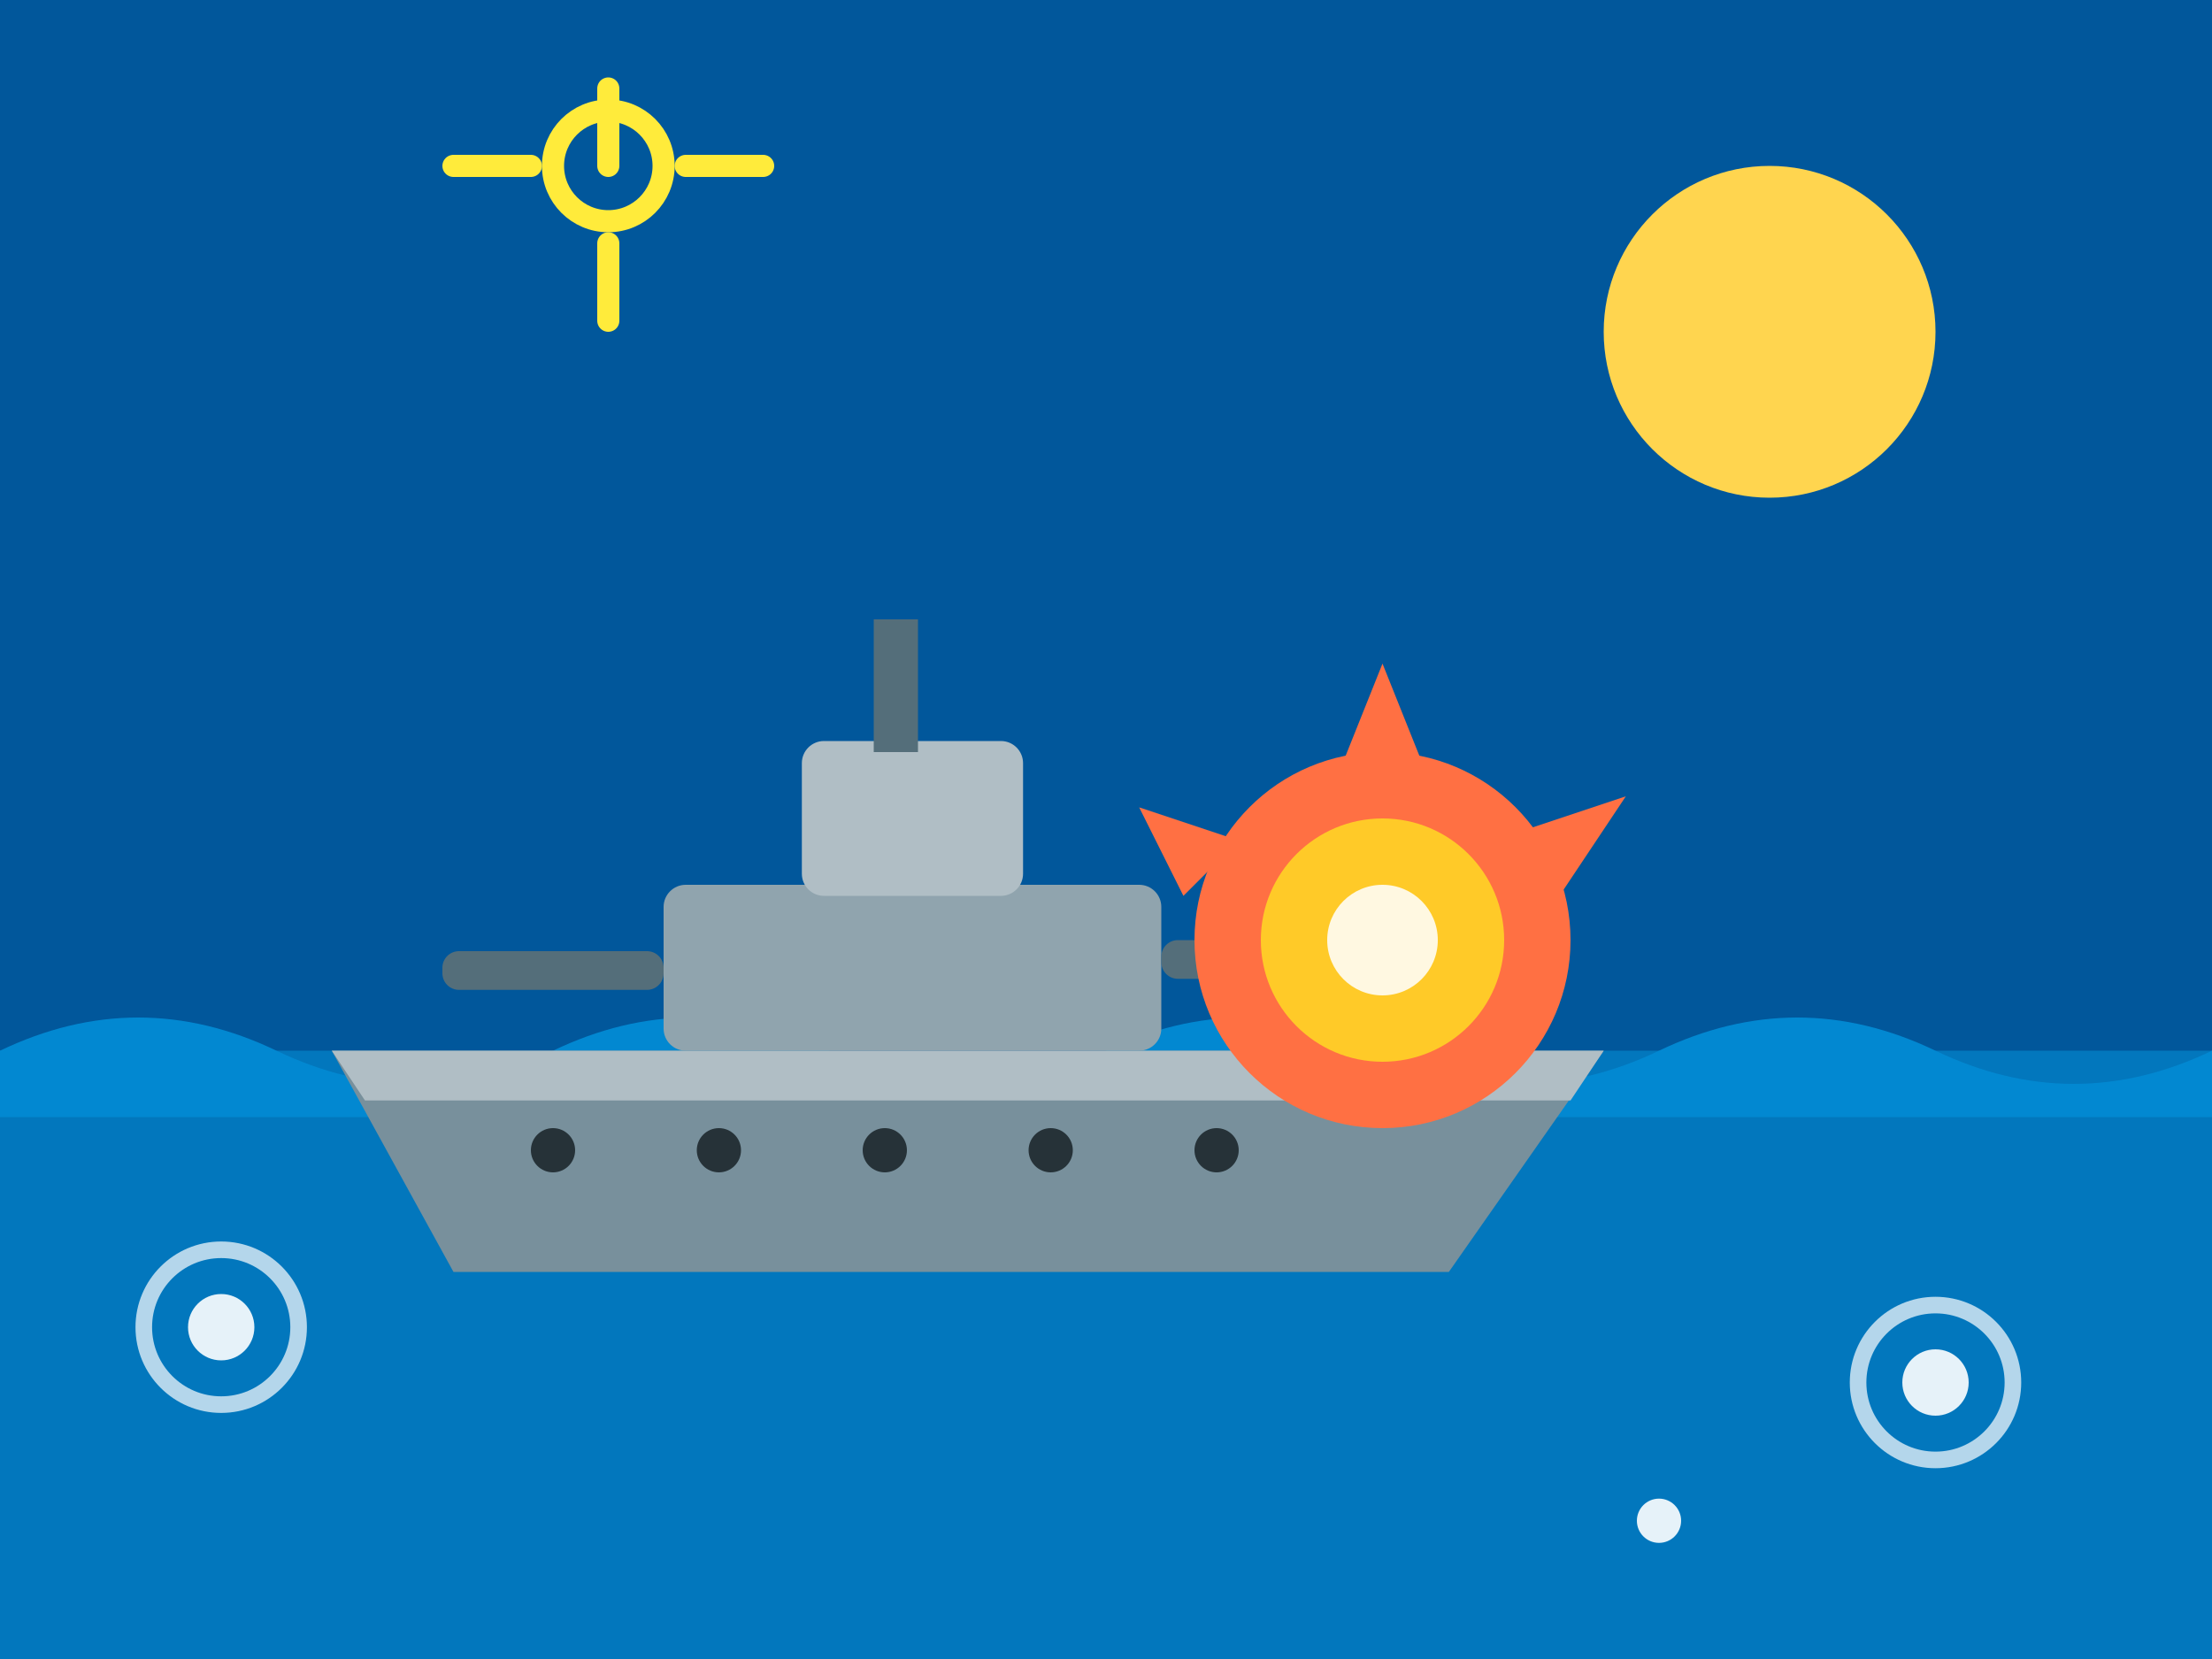
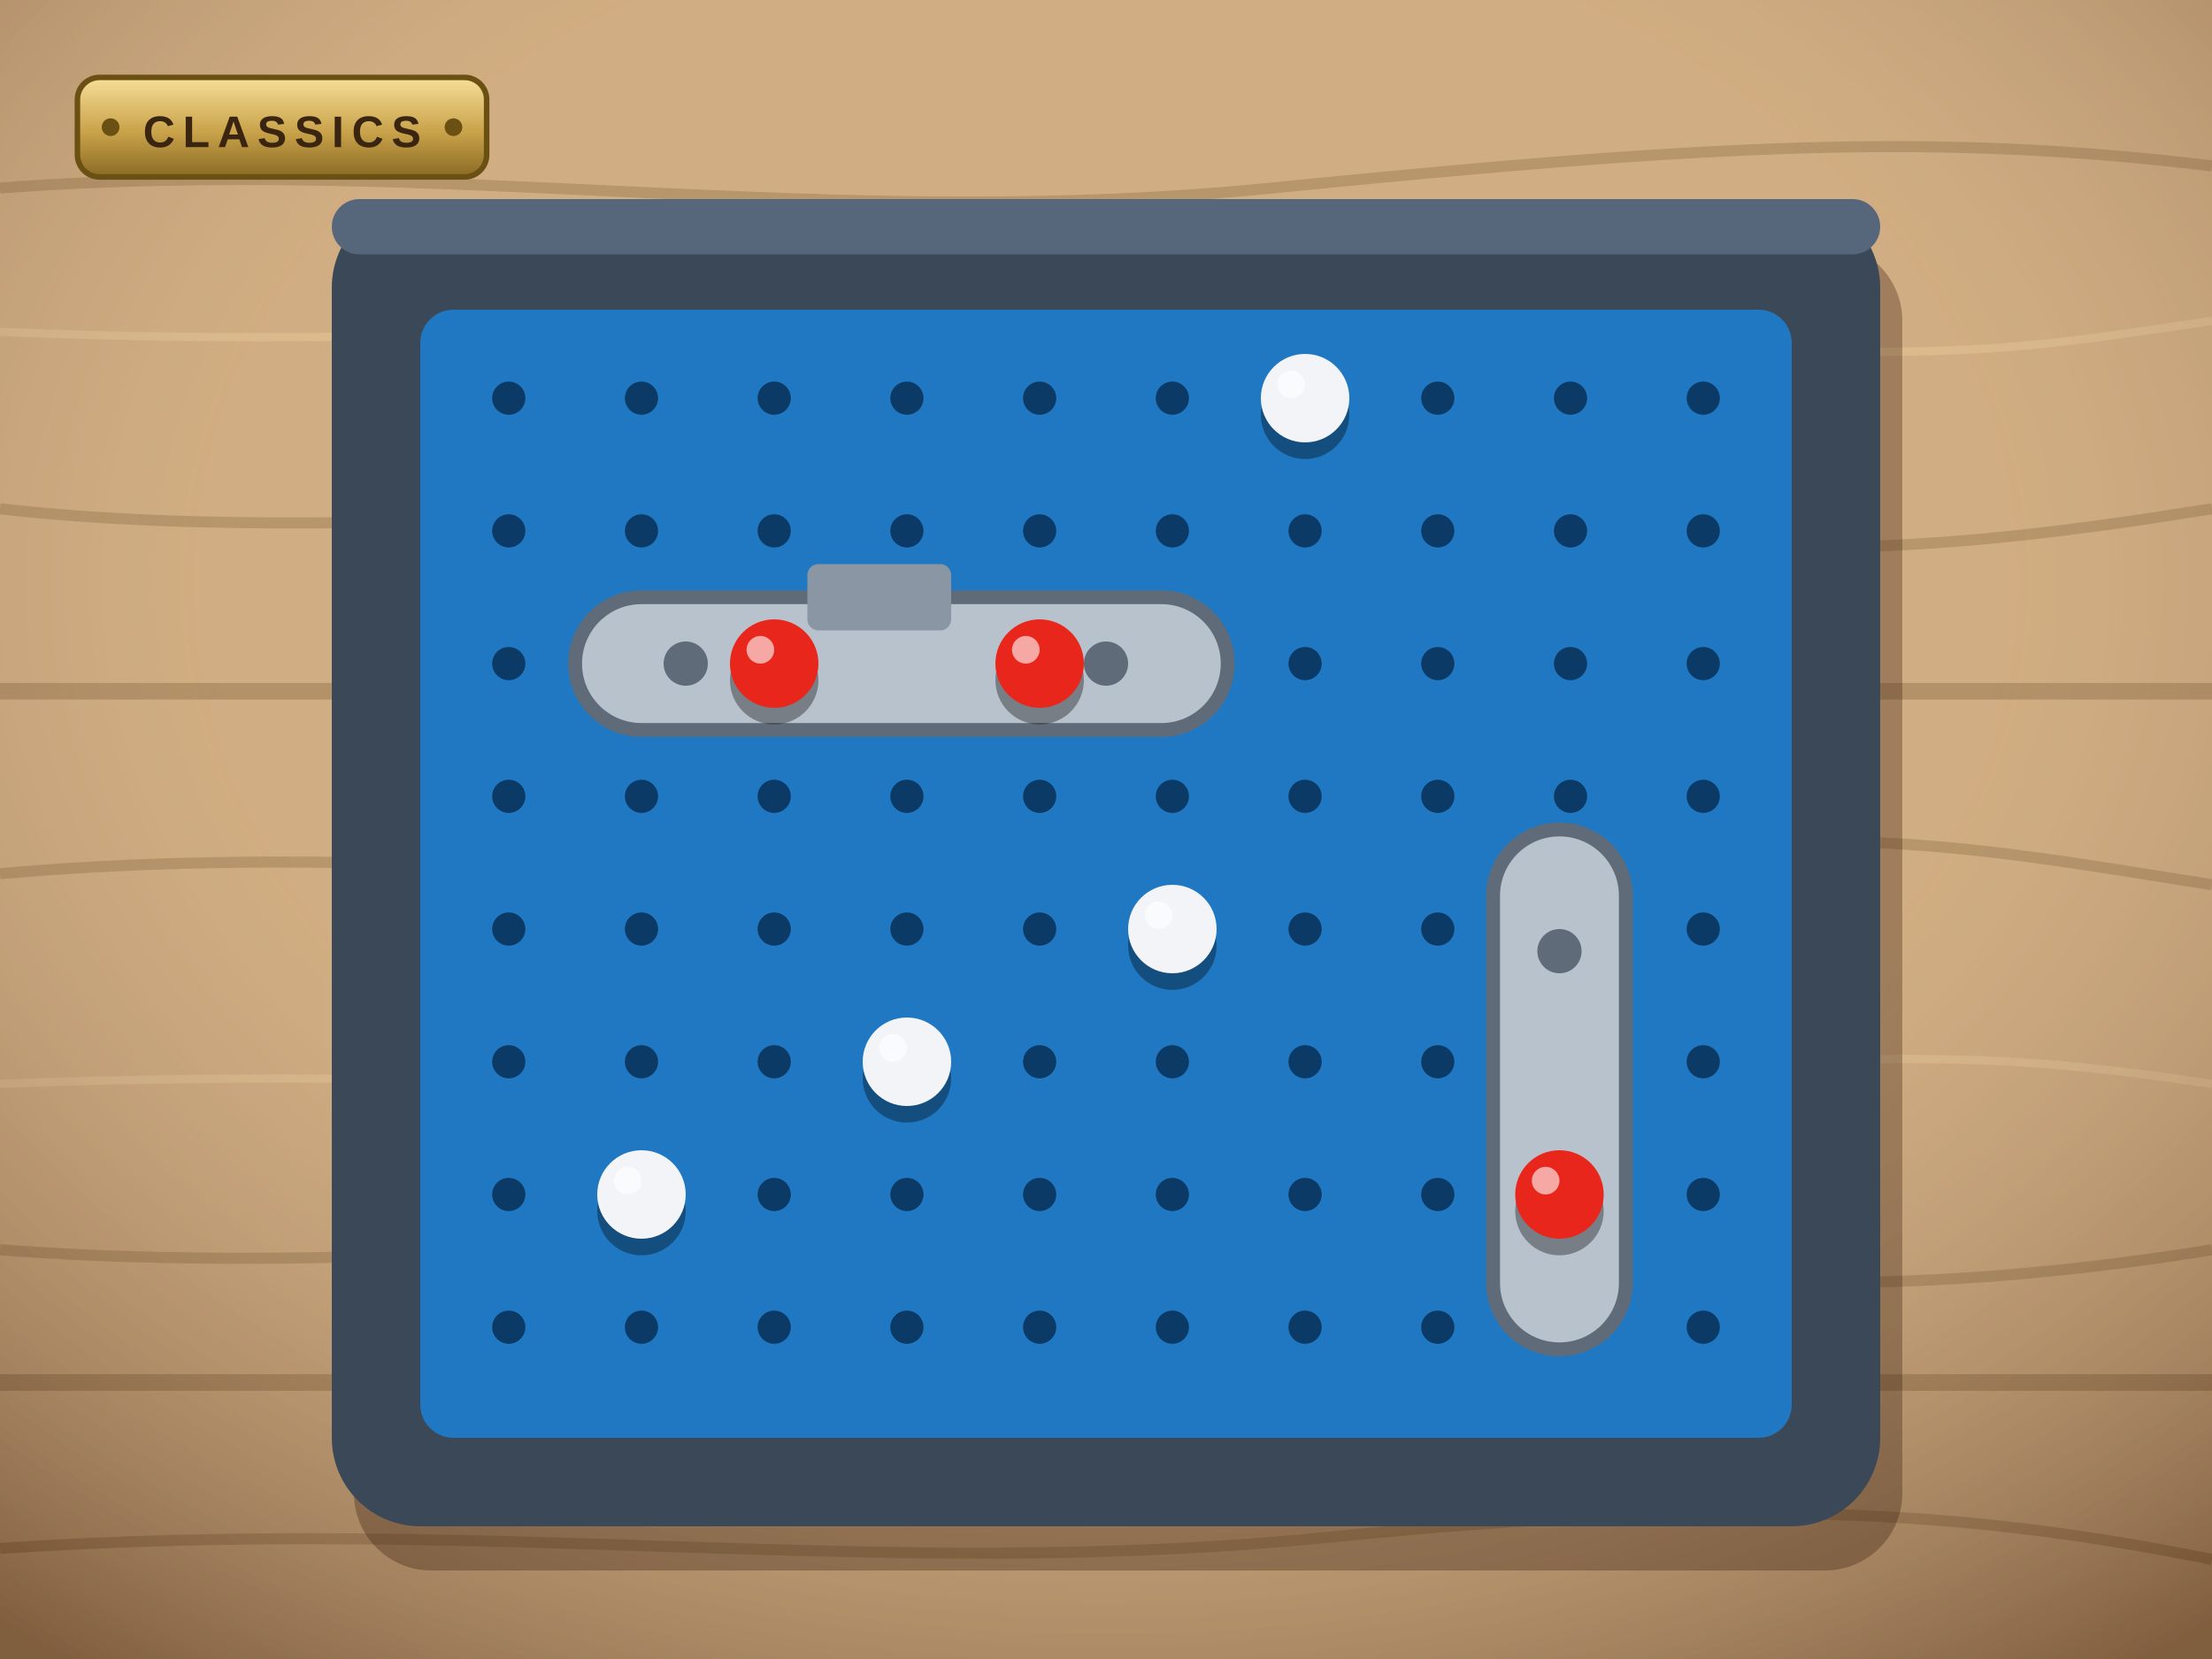
<svg xmlns="http://www.w3.org/2000/svg" viewBox="0 0 400 300">
-   <rect width="400" height="300" fill="#01579b" />
-   <rect y="190" width="400" height="110" fill="#0277bd" />
-   <path d="M0 190 q25 -12 50 0 t50 0 t50 0 t50 0 t50 0 t50 0 t50 0 t50 0 v12 H0z" fill="#0288d1" />
-   <circle cx="320" cy="60" r="30" fill="#ffd54f" />
-   <g transform="translate(60 120)">
-     <path d="M0 70 h230 l-28 40 h-180z" fill="#78909c" />
-     <path d="M0 70 h230 l-6 9 h-218z" fill="#b0bec5" />
-     <rect x="60" y="40" width="90" height="30" rx="4" fill="#90a4ae" />
-     <rect x="85" y="14" width="40" height="28" rx="4" fill="#b0bec5" />
-     <rect x="98" y="-8" width="8" height="24" fill="#546e7a" />
-     <rect x="150" y="50" width="62" height="7" rx="3" fill="#546e7a" />
-     <rect x="20" y="52" width="40" height="7" rx="3" fill="#546e7a" />
-     <g fill="#263238">
-       <circle cx="40" cy="88" r="4" />
-       <circle cx="70" cy="88" r="4" />
-       <circle cx="100" cy="88" r="4" />
-       <circle cx="130" cy="88" r="4" />
-       <circle cx="160" cy="88" r="4" />
-     </g>
+   <defs>
+     <radialGradient id="v" cx=".5" cy=".35" r=".8">
+       <stop offset=".5" stop-color="#fff3d6" stop-opacity=".18" />
+       <stop offset="1" stop-color="#2a1205" stop-opacity=".45" />
+     </radialGradient>
+     <linearGradient id="br" x1="0" y1="0" x2="0" y2="1">
+       <stop offset="0" stop-color="#f6df98" />
+       <stop offset=".55" stop-color="#c9a24a" />
+       <stop offset="1" stop-color="#8a6a24" />
+     </linearGradient>
+   </defs>
+   <rect width="400" height="300" fill="#c79e70" />
+   <g fill="none" stroke="#6e4a22" stroke-opacity=".35" stroke-width="2">
+     <path d="M0 34c80-6 150 8 230 0s120-10 170-4" />
+     <path d="M0 92c70 8 160-6 240 2s110 6 160-2" />
+     <path d="M0 158c90-8 170 10 250 0s100-6 150 2" />
+     <path d="M0 226c80 6 150-8 230 0s120 8 170 0" />
+     <path d="M0 280c90-6 160 6 240-2s120-4 160 4" />
  </g>
-   <g transform="translate(250 170)">
-     <circle r="34" fill="#ff7043" />
-     <circle r="22" fill="#ffca28" />
-     <circle r="10" fill="#fff8e1" />
-     <g fill="#ff7043">
-       <path d="M0 -50 l8 20 h-16z" />
-       <path d="M44 -26 l-12 18 -6 -12z" />
-       <path d="M-44 -24 l18 6 -10 10z" />
-     </g>
+   <g stroke="#f0cf9e" stroke-opacity=".3" stroke-width="1.5" fill="none">
+     <path d="M0 60c90 4 170-6 260 0s100 4 140-2" />
+     <path d="M0 196c100-4 180 6 260 0s100-6 140 0" />
  </g>
-   <g fill="#fff" opacity=".9">
-     <circle cx="40" cy="240" r="6" />
-     <circle cx="350" cy="250" r="6" />
-     <circle cx="300" cy="275" r="4" />
+   <path d="M0 125h400M0 250h400" stroke="#6e4a22" stroke-opacity=".4" stroke-width="3" />
+   <rect width="400" height="300" fill="url(#v)" />
+   <rect x="64" y="44" width="280" height="240" rx="14" fill="#2a1205" opacity=".3" />
+   <rect x="60" y="36" width="280" height="240" rx="16" fill="#3b4858" />
+   <rect x="60" y="36" width="280" height="10" rx="5" fill="#56677b" />
+   <rect x="76" y="56" width="248" height="204" rx="6" fill="#1f78c1" />
+   <g fill="#0b3a66">
+     <circle cx="92" cy="72" r="3" />
+     <circle cx="116" cy="72" r="3" />
+     <circle cx="140" cy="72" r="3" />
+     <circle cx="164" cy="72" r="3" />
+     <circle cx="188" cy="72" r="3" />
+     <circle cx="212" cy="72" r="3" />
+     <circle cx="236" cy="72" r="3" />
+     <circle cx="260" cy="72" r="3" />
+     <circle cx="284" cy="72" r="3" />
+     <circle cx="308" cy="72" r="3" />
+     <circle cx="92" cy="96" r="3" />
+     <circle cx="116" cy="96" r="3" />
+     <circle cx="140" cy="96" r="3" />
+     <circle cx="164" cy="96" r="3" />
+     <circle cx="188" cy="96" r="3" />
+     <circle cx="212" cy="96" r="3" />
+     <circle cx="236" cy="96" r="3" />
+     <circle cx="260" cy="96" r="3" />
+     <circle cx="284" cy="96" r="3" />
+     <circle cx="308" cy="96" r="3" />
+     <circle cx="92" cy="120" r="3" />
+     <circle cx="116" cy="120" r="3" />
+     <circle cx="140" cy="120" r="3" />
+     <circle cx="164" cy="120" r="3" />
+     <circle cx="188" cy="120" r="3" />
+     <circle cx="212" cy="120" r="3" />
+     <circle cx="236" cy="120" r="3" />
+     <circle cx="260" cy="120" r="3" />
+     <circle cx="284" cy="120" r="3" />
+     <circle cx="308" cy="120" r="3" />
+     <circle cx="92" cy="144" r="3" />
+     <circle cx="116" cy="144" r="3" />
+     <circle cx="140" cy="144" r="3" />
+     <circle cx="164" cy="144" r="3" />
+     <circle cx="188" cy="144" r="3" />
+     <circle cx="212" cy="144" r="3" />
+     <circle cx="236" cy="144" r="3" />
+     <circle cx="260" cy="144" r="3" />
+     <circle cx="284" cy="144" r="3" />
+     <circle cx="308" cy="144" r="3" />
+     <circle cx="92" cy="168" r="3" />
+     <circle cx="116" cy="168" r="3" />
+     <circle cx="140" cy="168" r="3" />
+     <circle cx="164" cy="168" r="3" />
+     <circle cx="188" cy="168" r="3" />
+     <circle cx="212" cy="168" r="3" />
+     <circle cx="236" cy="168" r="3" />
+     <circle cx="260" cy="168" r="3" />
+     <circle cx="284" cy="168" r="3" />
+     <circle cx="308" cy="168" r="3" />
+     <circle cx="92" cy="192" r="3" />
+     <circle cx="116" cy="192" r="3" />
+     <circle cx="140" cy="192" r="3" />
+     <circle cx="164" cy="192" r="3" />
+     <circle cx="188" cy="192" r="3" />
+     <circle cx="212" cy="192" r="3" />
+     <circle cx="236" cy="192" r="3" />
+     <circle cx="260" cy="192" r="3" />
+     <circle cx="284" cy="192" r="3" />
+     <circle cx="308" cy="192" r="3" />
+     <circle cx="92" cy="216" r="3" />
+     <circle cx="116" cy="216" r="3" />
+     <circle cx="140" cy="216" r="3" />
+     <circle cx="164" cy="216" r="3" />
+     <circle cx="188" cy="216" r="3" />
+     <circle cx="212" cy="216" r="3" />
+     <circle cx="236" cy="216" r="3" />
+     <circle cx="260" cy="216" r="3" />
+     <circle cx="284" cy="216" r="3" />
+     <circle cx="308" cy="216" r="3" />
+     <circle cx="92" cy="240" r="3" />
+     <circle cx="116" cy="240" r="3" />
+     <circle cx="140" cy="240" r="3" />
+     <circle cx="164" cy="240" r="3" />
+     <circle cx="188" cy="240" r="3" />
+     <circle cx="212" cy="240" r="3" />
+     <circle cx="236" cy="240" r="3" />
+     <circle cx="260" cy="240" r="3" />
+     <circle cx="284" cy="240" r="3" />
+     <circle cx="308" cy="240" r="3" />
  </g>
-   <g stroke="#fff" stroke-width="3" fill="none" opacity=".7">
-     <circle cx="40" cy="240" r="14" />
-     <circle cx="350" cy="250" r="14" />
+   <g>
+     <rect x="104" y="108" width="118" height="24" rx="12" fill="#b8c2cc" stroke="#5f6b78" stroke-width="2.5" />
+     <rect x="146" y="102" width="26" height="12" rx="2" fill="#8a96a3" />
+     <circle cx="124" cy="120" r="4" fill="#5f6b78" />
+     <circle cx="200" cy="120" r="4" fill="#5f6b78" />
  </g>
-   <g stroke="#ffeb3b" stroke-width="4" stroke-linecap="round">
-     <path d="M290 40 v-14 M290 54 v14 M276 40 h-14 M304 40 h14" transform="translate(-180 -10)" />
+   <g>
+     <rect x="270" y="150" width="24" height="94" rx="12" fill="#b8c2cc" stroke="#5f6b78" stroke-width="2.5" />
+     <circle cx="282" cy="172" r="4" fill="#5f6b78" />
  </g>
-   <circle cx="110" cy="30" r="10" fill="none" stroke="#ffeb3b" stroke-width="4" />
+   <g fill="#000" opacity=".35">
+     <circle cx="140" cy="123" r="8" />
+     <circle cx="188" cy="123" r="8" />
+     <circle cx="116" cy="219" r="8" />
+     <circle cx="236" cy="75" r="8" />
+     <circle cx="164" cy="195" r="8" />
+     <circle cx="282" cy="219" r="8" />
+     <circle cx="212" cy="171" r="8" />
+   </g>
+   <circle cx="140" cy="120" r="8" fill="#e8261b" />
+   <circle cx="188" cy="120" r="8" fill="#e8261b" />
+   <circle cx="116" cy="216" r="8" fill="#f2f4f7" />
+   <circle cx="236" cy="72" r="8" fill="#f2f4f7" />
+   <circle cx="164" cy="192" r="8" fill="#f2f4f7" />
+   <circle cx="282" cy="216" r="8" fill="#e8261b" />
+   <circle cx="212" cy="168" r="8" fill="#f2f4f7" />
+   <g fill="#fff" opacity=".6">
+     <circle cx="137.5" cy="117.5" r="2.5" />
+     <circle cx="185.5" cy="117.5" r="2.5" />
+     <circle cx="113.5" cy="213.5" r="2.5" />
+     <circle cx="233.5" cy="69.5" r="2.5" />
+     <circle cx="161.5" cy="189.5" r="2.5" />
+     <circle cx="279.5" cy="213.5" r="2.5" />
+     <circle cx="209.5" cy="165.5" r="2.5" />
+   </g>
+   <g transform="translate(14 14)">
+     <rect width="74" height="18" rx="4" fill="url(#br)" stroke="#6b5014" />
+     <circle cx="6" cy="9" r="1.6" fill="#6b5014" />
+     <circle cx="68" cy="9" r="1.6" fill="#6b5014" />
+     <text x="37" y="12.6" font-family="Arial,sans-serif" font-size="8" font-weight="700" letter-spacing="1.4" text-anchor="middle" fill="#3a2510">CLASSICS</text>
+   </g>
</svg>
